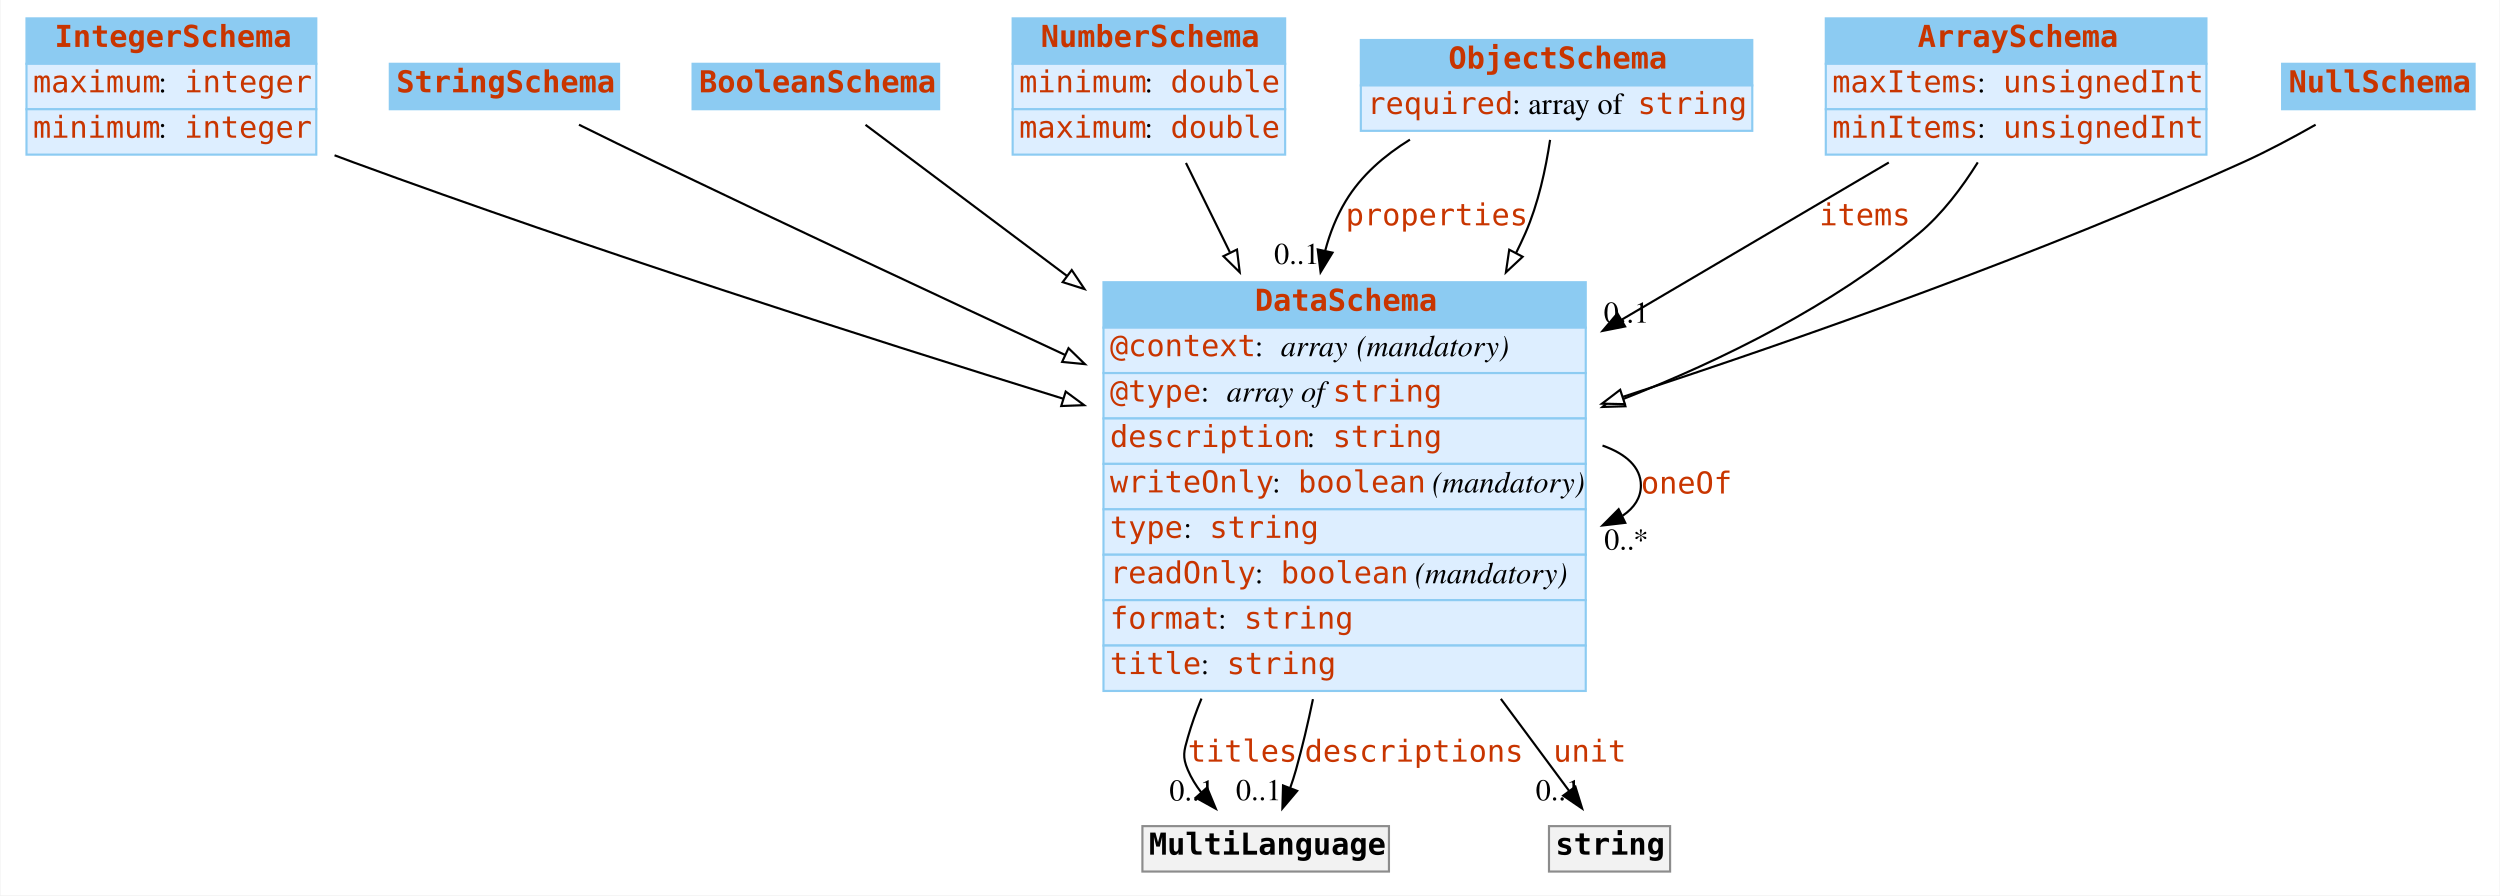
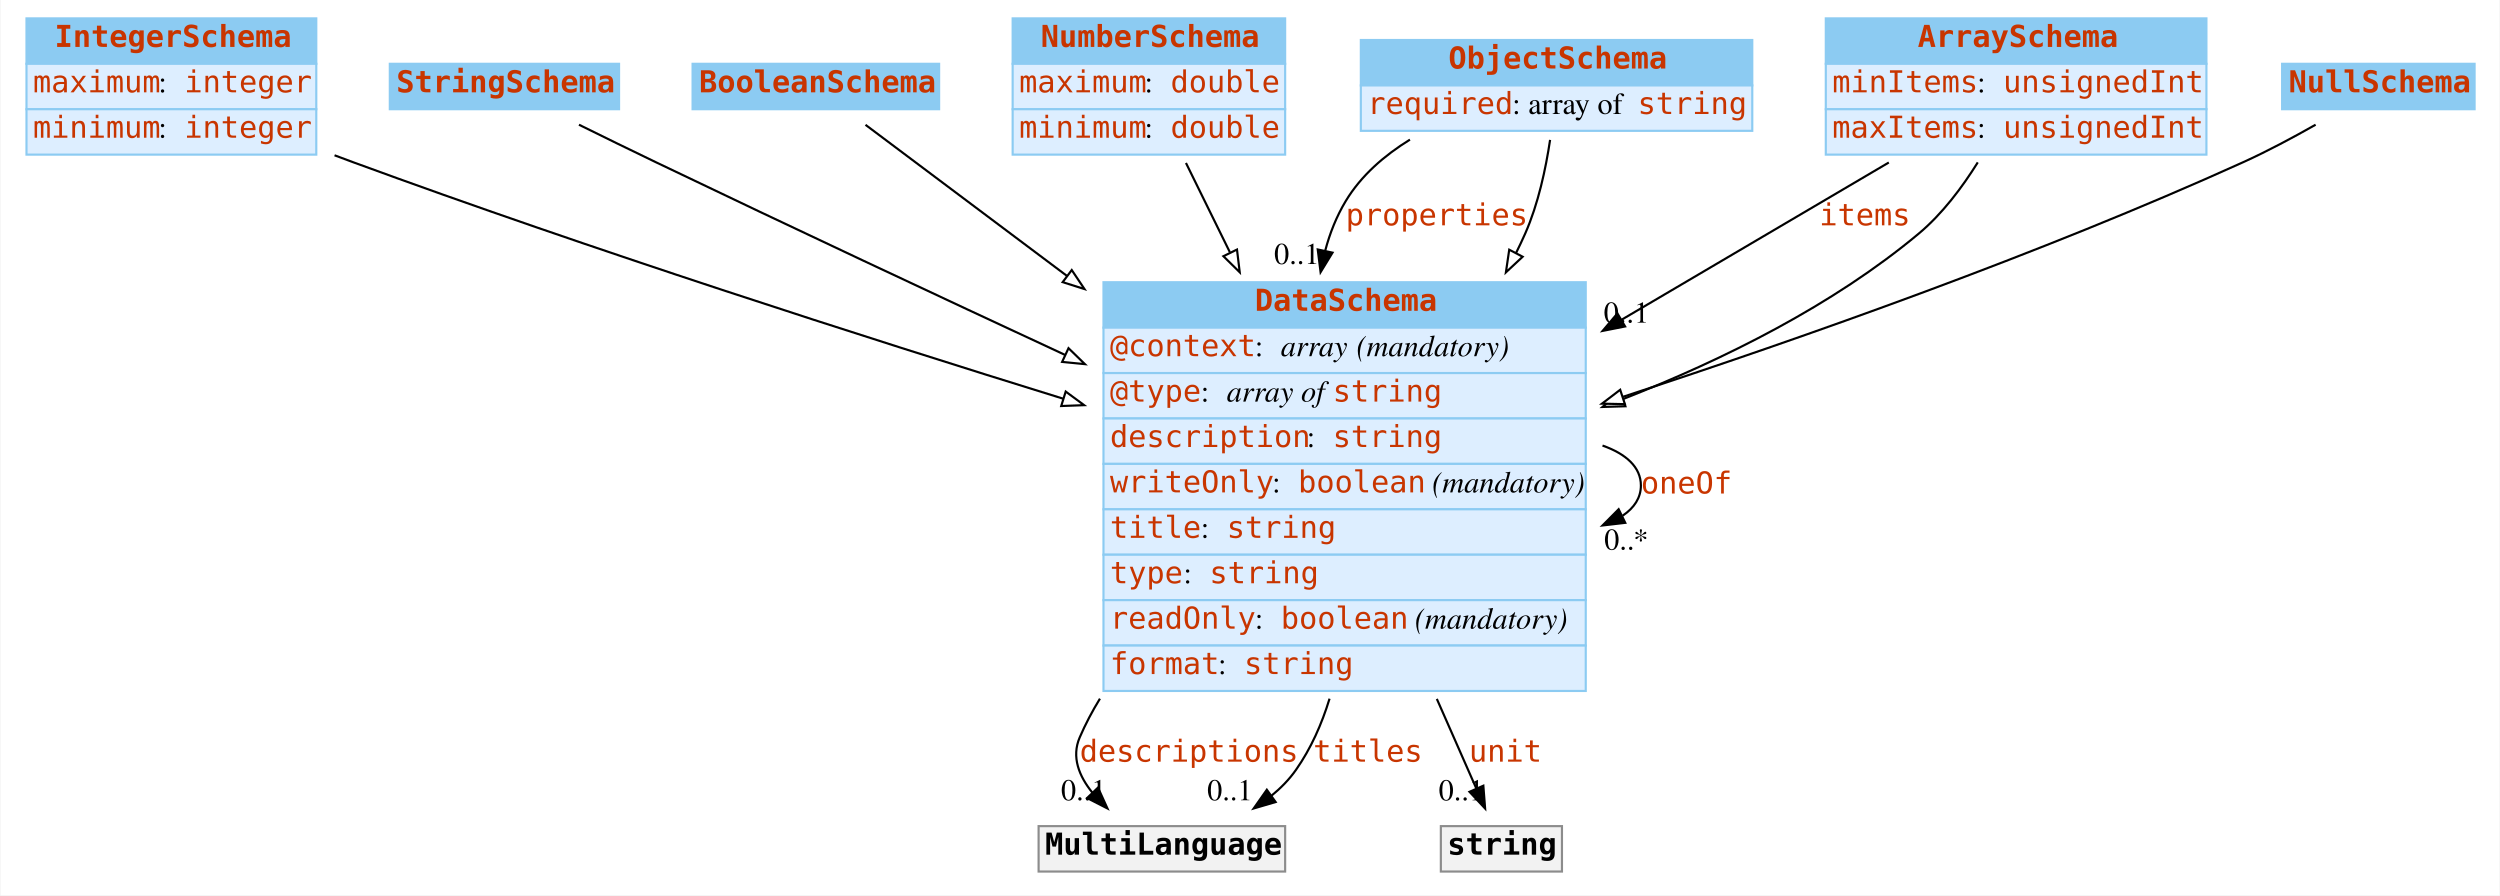
<svg xmlns="http://www.w3.org/2000/svg" width="1156pt" height="414pt" viewBox="0.00 0.00 1155.50 414.00">
  <g id="graph0" class="graph" transform="scale(1 1) rotate(0) translate(4 410)">
    <polygon fill="white" stroke="none" points="-4,4 -4,-410 1151.5,-410 1151.5,4 -4,4" />
    <g id="node1" class="node">
      <polygon fill="#8ccbf2" stroke="none" points="8,-380.5 8,-401.5 142,-401.5 142,-380.5 8,-380.5" />
      <polygon fill="none" stroke="#8ccbf2" points="8,-380.5 8,-401.5 142,-401.5 142,-380.5 8,-380.5" />
      <text text-anchor="start" x="21" y="-388.3" font-family="mono" font-weight="bold" font-size="14.00" fill="#c83500">IntegerSchema</text>
      <polygon fill="#ddeeff" stroke="none" points="8,-359.5 8,-380.5 142,-380.5 142,-359.5 8,-359.5" />
      <polygon fill="none" stroke="#8ccbf2" points="8,-359.5 8,-380.5 142,-380.5 142,-359.5 8,-359.5" />
      <text text-anchor="start" x="11" y="-367.3" font-family="mono" font-size="14.00" fill="#c83500">maximum</text>
      <text text-anchor="start" x="69" y="-367.3" font-family="Times,serif" font-size="14.00"> : </text>
      <text text-anchor="start" x="81" y="-367.3" font-family="mono" font-size="14.00" fill="#c83500">integer</text>
      <polygon fill="#ddeeff" stroke="none" points="8,-338.5 8,-359.5 142,-359.5 142,-338.5 8,-338.5" />
      <polygon fill="none" stroke="#8ccbf2" points="8,-338.5 8,-359.5 142,-359.5 142,-338.5 8,-338.5" />
      <text text-anchor="start" x="11" y="-346.3" font-family="mono" font-size="14.00" fill="#c83500">minimum</text>
      <text text-anchor="start" x="69" y="-346.3" font-family="Times,serif" font-size="14.00"> : </text>
      <text text-anchor="start" x="81" y="-346.3" font-family="mono" font-size="14.00" fill="#c83500">integer</text>
    </g>
    <g id="node8" class="node">
      <polygon fill="#8ccbf2" stroke="none" points="506,-258.5 506,-279.5 729,-279.5 729,-258.5 506,-258.5" />
      <polygon fill="none" stroke="#8ccbf2" points="506,-258.5 506,-279.5 729,-279.5 729,-258.5 506,-258.5" />
      <text text-anchor="start" x="576" y="-266.3" font-family="mono" font-weight="bold" font-size="14.00" fill="#c83500">DataSchema</text>
      <polygon fill="#ddeeff" stroke="none" points="506,-237.5 506,-258.5 729,-258.5 729,-237.5 506,-237.5" />
      <polygon fill="none" stroke="#8ccbf2" points="506,-237.5 506,-258.5 729,-258.5 729,-237.5 506,-237.5" />
      <text text-anchor="start" x="509" y="-245.3" font-family="mono" font-size="14.00" fill="#c83500">@context</text>
      <text text-anchor="start" x="576" y="-245.3" font-family="Times,serif" font-size="14.00"> : </text>
      <text text-anchor="start" x="588" y="-245.3" font-family="Times,serif" font-style="italic" font-size="14.00">array</text>
      <text text-anchor="start" x="619" y="-245.3" font-family="Times,serif" font-size="14.00"> </text>
      <text text-anchor="start" x="623" y="-245.3" font-family="Times,serif" font-style="italic" font-size="14.00">(mandatory)</text>
      <polygon fill="#ddeeff" stroke="none" points="506,-216.5 506,-237.5 729,-237.5 729,-216.5 506,-216.5" />
      <polygon fill="none" stroke="#8ccbf2" points="506,-216.5 506,-237.5 729,-237.5 729,-216.5 506,-216.5" />
      <text text-anchor="start" x="509" y="-224.3" font-family="mono" font-size="14.00" fill="#c83500">@type</text>
      <text text-anchor="start" x="551" y="-224.3" font-family="Times,serif" font-size="14.00"> : </text>
      <text text-anchor="start" x="563" y="-224.3" font-family="Times,serif" font-style="italic" font-size="14.00">array of </text>
      <text text-anchor="start" x="612" y="-224.3" font-family="mono" font-size="14.00" fill="#c83500">string</text>
      <polygon fill="#ddeeff" stroke="none" points="506,-195.5 506,-216.5 729,-216.5 729,-195.5 506,-195.5" />
      <polygon fill="none" stroke="#8ccbf2" points="506,-195.5 506,-216.5 729,-216.5 729,-195.5 506,-195.5" />
      <text text-anchor="start" x="509" y="-203.3" font-family="mono" font-size="14.00" fill="#c83500">description</text>
      <text text-anchor="start" x="600" y="-203.3" font-family="Times,serif" font-size="14.00"> : </text>
      <text text-anchor="start" x="612" y="-203.3" font-family="mono" font-size="14.00" fill="#c83500">string</text>
      <polygon fill="#ddeeff" stroke="none" points="506,-174.5 506,-195.5 729,-195.5 729,-174.5 506,-174.5" />
      <polygon fill="none" stroke="#8ccbf2" points="506,-174.5 506,-195.5 729,-195.5 729,-174.5 506,-174.5" />
      <text text-anchor="start" x="509" y="-182.3" font-family="mono" font-size="14.00" fill="#c83500">writeOnly</text>
      <text text-anchor="start" x="584" y="-182.3" font-family="Times,serif" font-size="14.00"> : </text>
      <text text-anchor="start" x="596" y="-182.3" font-family="mono" font-size="14.00" fill="#c83500">boolean</text>
      <text text-anchor="start" x="654" y="-182.3" font-family="Times,serif" font-size="14.00"> </text>
      <text text-anchor="start" x="658" y="-182.3" font-family="Times,serif" font-style="italic" font-size="14.00">(mandatory)</text>
      <polygon fill="#ddeeff" stroke="none" points="506,-153.5 506,-174.5 729,-174.5 729,-153.5 506,-153.5" />
      <polygon fill="none" stroke="#8ccbf2" points="506,-153.5 506,-174.5 729,-174.5 729,-153.5 506,-153.5" />
-       <text text-anchor="start" x="509" y="-161.3" font-family="mono" font-size="14.00" fill="#c83500">type</text>
-       <text text-anchor="start" x="543" y="-161.3" font-family="Times,serif" font-size="14.00"> : </text>
-       <text text-anchor="start" x="555" y="-161.3" font-family="mono" font-size="14.00" fill="#c83500">string</text>
+       <text text-anchor="start" x="509" y="-161.3" font-family="mono" font-size="14.00" fill="#c83500">title</text>
+       <text text-anchor="start" x="551" y="-161.3" font-family="Times,serif" font-size="14.00"> : </text>
+       <text text-anchor="start" x="563" y="-161.3" font-family="mono" font-size="14.00" fill="#c83500">string</text>
      <polygon fill="#ddeeff" stroke="none" points="506,-132.5 506,-153.5 729,-153.5 729,-132.5 506,-132.5" />
      <polygon fill="none" stroke="#8ccbf2" points="506,-132.5 506,-153.5 729,-153.5 729,-132.5 506,-132.5" />
-       <text text-anchor="start" x="509" y="-140.3" font-family="mono" font-size="14.00" fill="#c83500">readOnly</text>
-       <text text-anchor="start" x="576" y="-140.3" font-family="Times,serif" font-size="14.00"> : </text>
-       <text text-anchor="start" x="588" y="-140.3" font-family="mono" font-size="14.00" fill="#c83500">boolean</text>
-       <text text-anchor="start" x="646" y="-140.3" font-family="Times,serif" font-size="14.00"> </text>
-       <text text-anchor="start" x="650" y="-140.3" font-family="Times,serif" font-style="italic" font-size="14.00">(mandatory)</text>
+       <text text-anchor="start" x="509" y="-140.3" font-family="mono" font-size="14.00" fill="#c83500">type</text>
+       <text text-anchor="start" x="543" y="-140.3" font-family="Times,serif" font-size="14.00"> : </text>
+       <text text-anchor="start" x="555" y="-140.3" font-family="mono" font-size="14.00" fill="#c83500">string</text>
      <polygon fill="#ddeeff" stroke="none" points="506,-111.5 506,-132.5 729,-132.5 729,-111.5 506,-111.5" />
      <polygon fill="none" stroke="#8ccbf2" points="506,-111.5 506,-132.5 729,-132.5 729,-111.5 506,-111.5" />
-       <text text-anchor="start" x="509" y="-119.3" font-family="mono" font-size="14.00" fill="#c83500">format</text>
-       <text text-anchor="start" x="559" y="-119.3" font-family="Times,serif" font-size="14.00"> : </text>
-       <text text-anchor="start" x="571" y="-119.3" font-family="mono" font-size="14.00" fill="#c83500">string</text>
+       <text text-anchor="start" x="509" y="-119.3" font-family="mono" font-size="14.00" fill="#c83500">readOnly</text>
+       <text text-anchor="start" x="576" y="-119.3" font-family="Times,serif" font-size="14.00"> : </text>
+       <text text-anchor="start" x="588" y="-119.3" font-family="mono" font-size="14.00" fill="#c83500">boolean</text>
+       <text text-anchor="start" x="646" y="-119.3" font-family="Times,serif" font-size="14.00"> </text>
+       <text text-anchor="start" x="650" y="-119.3" font-family="Times,serif" font-style="italic" font-size="14.00">(mandatory)</text>
      <polygon fill="#ddeeff" stroke="none" points="506,-90.5 506,-111.5 729,-111.5 729,-90.5 506,-90.5" />
      <polygon fill="none" stroke="#8ccbf2" points="506,-90.5 506,-111.5 729,-111.5 729,-90.5 506,-90.5" />
-       <text text-anchor="start" x="509" y="-98.3" font-family="mono" font-size="14.00" fill="#c83500">title</text>
-       <text text-anchor="start" x="551" y="-98.3" font-family="Times,serif" font-size="14.00"> : </text>
-       <text text-anchor="start" x="563" y="-98.3" font-family="mono" font-size="14.00" fill="#c83500">string</text>
+       <text text-anchor="start" x="509" y="-98.3" font-family="mono" font-size="14.00" fill="#c83500">format</text>
+       <text text-anchor="start" x="559" y="-98.3" font-family="Times,serif" font-size="14.00"> : </text>
+       <text text-anchor="start" x="571" y="-98.3" font-family="mono" font-size="14.00" fill="#c83500">string</text>
    </g>
    <g id="edge8" class="edge">
      <path fill="none" stroke="black" d="M150.45,-338.195C153.33,-337.1 156.188,-336.032 159,-335 268.709,-294.751 395.182,-254.175 487.391,-225.633" />
      <polygon fill="white" stroke="black" points="488.529,-228.945 497.05,-222.648 486.462,-222.257 488.529,-228.945" />
    </g>
    <g id="node2" class="node">
      <polygon fill="#8ccbf2" stroke="none" points="176,-359.5 176,-380.5 282,-380.5 282,-359.5 176,-359.5" />
      <polygon fill="none" stroke="#8ccbf2" points="176,-359.5 176,-380.5 282,-380.5 282,-359.5 176,-359.5" />
      <text text-anchor="start" x="179" y="-367.3" font-family="mono" font-weight="bold" font-size="14.00" fill="#c83500">StringSchema</text>
    </g>
    <g id="edge13" class="edge">
      <path fill="none" stroke="black" d="M263.466,-352.334C274.764,-346.755 287.396,-340.568 299,-335 361.052,-305.224 430.256,-272.813 488.22,-245.889" />
      <polygon fill="white" stroke="black" points="489.827,-249.002 497.424,-241.617 486.88,-242.653 489.827,-249.002" />
    </g>
    <g id="node3" class="node">
      <polygon fill="#8ccbf2" stroke="none" points="316,-359.5 316,-380.5 430,-380.5 430,-359.5 316,-359.5" />
      <polygon fill="none" stroke="#8ccbf2" points="316,-359.5 316,-380.5 430,-380.5 430,-359.5 316,-359.5" />
      <text text-anchor="start" x="319" y="-367.3" font-family="mono" font-weight="bold" font-size="14.00" fill="#c83500">BooleanSchema</text>
    </g>
-     <g id="edge10" class="edge">
+     <g id="edge9" class="edge">
      <path fill="none" stroke="black" d="M395.955,-352.284C418.013,-335.74 453.203,-309.348 489.077,-282.442" />
      <polygon fill="white" stroke="black" points="491.323,-285.133 497.223,-276.333 487.123,-279.533 491.323,-285.133" />
    </g>
    <g id="node4" class="node">
      <polygon fill="#8ccbf2" stroke="none" points="464,-380.5 464,-401.5 590,-401.5 590,-380.5 464,-380.5" />
      <polygon fill="none" stroke="#8ccbf2" points="464,-380.5 464,-401.5 590,-401.5 590,-380.5 464,-380.5" />
      <text text-anchor="start" x="477" y="-388.3" font-family="mono" font-weight="bold" font-size="14.00" fill="#c83500">NumberSchema</text>
      <polygon fill="#ddeeff" stroke="none" points="464,-359.5 464,-380.5 590,-380.5 590,-359.5 464,-359.5" />
      <polygon fill="none" stroke="#8ccbf2" points="464,-359.5 464,-380.5 590,-380.5 590,-359.5 464,-359.5" />
-       <text text-anchor="start" x="467" y="-367.3" font-family="mono" font-size="14.00" fill="#c83500">minimum</text>
+       <text text-anchor="start" x="467" y="-367.3" font-family="mono" font-size="14.00" fill="#c83500">maximum</text>
      <text text-anchor="start" x="525" y="-367.3" font-family="Times,serif" font-size="14.00"> : </text>
      <text text-anchor="start" x="537" y="-367.3" font-family="mono" font-size="14.00" fill="#c83500">double</text>
      <polygon fill="#ddeeff" stroke="none" points="464,-338.5 464,-359.5 590,-359.5 590,-338.5 464,-338.5" />
      <polygon fill="none" stroke="#8ccbf2" points="464,-338.5 464,-359.5 590,-359.5 590,-338.5 464,-338.5" />
-       <text text-anchor="start" x="467" y="-346.3" font-family="mono" font-size="14.00" fill="#c83500">maximum</text>
+       <text text-anchor="start" x="467" y="-346.3" font-family="mono" font-size="14.00" fill="#c83500">minimum</text>
      <text text-anchor="start" x="525" y="-346.3" font-family="Times,serif" font-size="14.00"> : </text>
      <text text-anchor="start" x="537" y="-346.3" font-family="mono" font-size="14.00" fill="#c83500">double</text>
    </g>
    <g id="edge12" class="edge">
      <path fill="none" stroke="black" d="M544.14,-334.648C550.095,-322.539 557.124,-308.248 564.426,-293.4" />
      <polygon fill="white" stroke="black" points="567.729,-294.616 569.001,-284.098 561.447,-291.527 567.729,-294.616" />
    </g>
    <g id="node5" class="node">
      <polygon fill="#8ccbf2" stroke="none" points="625,-370.5 625,-391.5 806,-391.5 806,-370.5 625,-370.5" />
      <polygon fill="none" stroke="#8ccbf2" points="625,-370.5 625,-391.5 806,-391.5 806,-370.5 625,-370.5" />
      <text text-anchor="start" x="665.5" y="-378.3" font-family="mono" font-weight="bold" font-size="14.00" fill="#c83500">ObjectSchema</text>
      <polygon fill="#ddeeff" stroke="none" points="625,-349.5 625,-370.5 806,-370.5 806,-349.5 625,-349.5" />
      <polygon fill="none" stroke="#8ccbf2" points="625,-349.5 625,-370.5 806,-370.5 806,-349.5 625,-349.5" />
      <text text-anchor="start" x="628" y="-357.3" font-family="mono" font-size="14.00" fill="#c83500">required</text>
      <text text-anchor="start" x="695" y="-357.3" font-family="Times,serif" font-size="14.00"> : array of </text>
      <text text-anchor="start" x="753" y="-357.3" font-family="mono" font-size="14.00" fill="#c83500">string</text>
    </g>
    <g id="edge1" class="edge">
      <path fill="none" stroke="black" d="M647.71,-345.436C635.883,-338.14 625.102,-328.817 618,-317 613.727,-309.89 610.655,-302.144 608.529,-294.09" />
      <polygon fill="black" stroke="black" points="611.913,-293.176 606.388,-284.135 605.069,-294.648 611.913,-293.176" />
      <text text-anchor="start" x="618" y="-305.8" font-family="mono" font-size="14.00" fill="#c83500">properties</text>
      <text text-anchor="middle" x="595.388" y="-287.935" font-family="Times,serif" font-size="14.00">0..1</text>
    </g>
-     <g id="edge7" class="edge">
+     <g id="edge11" class="edge">
      <path fill="none" stroke="black" d="M712.51,-345.311C710.534,-332.094 707.054,-315.68 701,-302 699.67,-298.996 698.254,-295.993 696.762,-293" />
      <polygon fill="white" stroke="black" points="699.817,-291.289 692.075,-284.057 693.617,-294.539 699.817,-291.289" />
    </g>
    <g id="node6" class="node">
      <polygon fill="#8ccbf2" stroke="none" points="840,-380.5 840,-401.5 1016,-401.5 1016,-380.5 840,-380.5" />
      <polygon fill="none" stroke="#8ccbf2" points="840,-380.5 840,-401.5 1016,-401.5 1016,-380.5 840,-380.5" />
      <text text-anchor="start" x="882.5" y="-388.3" font-family="mono" font-weight="bold" font-size="14.00" fill="#c83500">ArraySchema</text>
      <polygon fill="#ddeeff" stroke="none" points="840,-359.5 840,-380.5 1016,-380.5 1016,-359.5 840,-359.5" />
      <polygon fill="none" stroke="#8ccbf2" points="840,-359.5 840,-380.5 1016,-380.5 1016,-359.5 840,-359.5" />
-       <text text-anchor="start" x="843" y="-367.3" font-family="mono" font-size="14.00" fill="#c83500">maxItems</text>
+       <text text-anchor="start" x="843" y="-367.3" font-family="mono" font-size="14.00" fill="#c83500">minItems</text>
      <text text-anchor="start" x="910" y="-367.3" font-family="Times,serif" font-size="14.00"> : </text>
      <text text-anchor="start" x="922" y="-367.3" font-family="mono" font-size="14.00" fill="#c83500">unsignedInt</text>
      <polygon fill="#ddeeff" stroke="none" points="840,-338.5 840,-359.5 1016,-359.5 1016,-338.5 840,-338.5" />
      <polygon fill="none" stroke="#8ccbf2" points="840,-338.5 840,-359.5 1016,-359.5 1016,-338.5 840,-338.5" />
-       <text text-anchor="start" x="843" y="-346.3" font-family="mono" font-size="14.00" fill="#c83500">minItems</text>
+       <text text-anchor="start" x="843" y="-346.3" font-family="mono" font-size="14.00" fill="#c83500">maxItems</text>
      <text text-anchor="start" x="910" y="-346.3" font-family="Times,serif" font-size="14.00"> : </text>
      <text text-anchor="start" x="922" y="-346.3" font-family="mono" font-size="14.00" fill="#c83500">unsignedInt</text>
    </g>
    <g id="edge2" class="edge">
      <path fill="none" stroke="black" d="M869.138,-334.864C834.211,-314.312 788.508,-287.42 745.619,-262.183" />
      <polygon fill="black" stroke="black" points="747.193,-259.048 736.799,-256.993 743.643,-265.081 747.193,-259.048" />
      <text text-anchor="start" x="837" y="-305.8" font-family="mono" font-size="14.00" fill="#c83500">items</text>
      <text text-anchor="middle" x="747.799" y="-260.793" font-family="Times,serif" font-size="14.00">0..1</text>
    </g>
-     <g id="edge9" class="edge">
+     <g id="edge7" class="edge">
      <path fill="none" stroke="black" d="M910.273,-334.915C903.037,-323.308 893.806,-311.032 883,-302 843.337,-268.848 792.7,-243.709 746.272,-225.489" />
      <polygon fill="white" stroke="black" points="747.331,-222.146 736.742,-221.821 744.817,-228.679 747.331,-222.146" />
    </g>
    <g id="node7" class="node">
      <polygon fill="#8ccbf2" stroke="none" points="1051,-359.5 1051,-380.5 1140,-380.5 1140,-359.5 1051,-359.5" />
      <polygon fill="none" stroke="#8ccbf2" points="1051,-359.5 1051,-380.5 1140,-380.5 1140,-359.5 1051,-359.5" />
      <text text-anchor="start" x="1054" y="-367.3" font-family="mono" font-weight="bold" font-size="14.00" fill="#c83500">NullSchema</text>
    </g>
-     <g id="edge11" class="edge">
+     <g id="edge10" class="edge">
      <path fill="none" stroke="black" d="M1066.49,-352.342C1056.14,-346.459 1044.22,-340.083 1033,-335 939.266,-292.54 829.5,-253.792 746.262,-226.53" />
      <polygon fill="white" stroke="black" points="747.095,-223.12 736.502,-223.347 744.924,-229.775 747.095,-223.12" />
    </g>
-     <g id="edge3" class="edge">
+     <g id="edge4" class="edge">
      <path fill="none" stroke="black" d="M736.75,-203.976C747.646,-200.135 754.5,-193.977 754.5,-185.5 754.5,-179.805 751.406,-175.156 746.071,-171.553" />
      <polygon fill="black" stroke="black" points="747.274,-168.247 736.75,-167.024 744.214,-174.543 747.274,-168.247" />
      <text text-anchor="start" x="754.5" y="-181.8" font-family="mono" font-size="14.00" fill="#c83500">oneOf</text>
      <text text-anchor="middle" x="747.75" y="-155.824" font-family="Times,serif" font-size="14.00">0..*</text>
    </g>
    <g id="node9" class="node">
-       <polygon fill="#f2f2f2" stroke="none" points="524,-7 524,-28 638,-28 638,-7 524,-7" />
-       <polygon fill="none" stroke="#8c8c8c" points="524,-7 524,-28 638,-28 638,-7 524,-7" />
-       <text text-anchor="start" x="527" y="-14.8" font-family="mono" font-weight="bold" font-size="14.00">MultiLanguage</text>
-     </g>
-     <g id="edge4" class="edge">
-       <path fill="none" stroke="black" d="M551.308,-86.971C548.86,-81.031 546.723,-75.02 545,-69 543.166,-62.591 542.405,-60.141 545,-54 546.558,-50.311 548.717,-46.819 551.209,-43.573" />
-       <polygon fill="black" stroke="black" points="553.892,-45.823 557.943,-36.034 548.671,-41.16 553.892,-45.823" />
-       <text text-anchor="start" x="545" y="-57.8" font-family="mono" font-size="14.00" fill="#c83500">titles</text>
-       <text text-anchor="middle" x="546.943" y="-39.834" font-family="Times,serif" font-size="14.00">0..1</text>
+       <polygon fill="#f2f2f2" stroke="none" points="476,-7 476,-28 590,-28 590,-7 476,-7" />
+       <polygon fill="none" stroke="#8c8c8c" points="476,-7 476,-28 590,-28 590,-7 476,-7" />
+       <text text-anchor="start" x="479" y="-14.8" font-family="mono" font-weight="bold" font-size="14.00">MultiLanguage</text>
+     </g>
+     <g id="edge3" class="edge">
+       <path fill="none" stroke="black" d="M504.367,-86.943C500.812,-81.149 497.652,-75.162 495,-69 491.121,-59.986 494.666,-51.131 500.895,-43.436" />
+       <polygon fill="black" stroke="black" points="503.464,-45.813 507.842,-36.165 498.403,-40.977 503.464,-45.813" />
+       <text text-anchor="start" x="495" y="-57.8" font-family="mono" font-size="14.00" fill="#c83500">descriptions</text>
+       <text text-anchor="middle" x="496.842" y="-39.965" font-family="Times,serif" font-size="14.00">0..1</text>
    </g>
    <g id="edge5" class="edge">
-       <path fill="none" stroke="black" d="M602.863,-86.72C600.564,-75.608 597.951,-64.507 595,-54 594.22,-51.224 593.294,-48.366 592.296,-45.538" />
-       <polygon fill="black" stroke="black" points="595.564,-44.286 588.725,-36.193 589.025,-46.784 595.564,-44.286" />
-       <text text-anchor="start" x="599" y="-57.8" font-family="mono" font-size="14.00" fill="#c83500">descriptions</text>
-       <text text-anchor="middle" x="577.725" y="-39.993" font-family="Times,serif" font-size="14.00">0..1</text>
+       <path fill="none" stroke="black" d="M610.532,-86.931C606.942,-75.186 601.929,-63.873 595,-54 591.849,-49.51 587.928,-45.526 583.597,-42.005" />
+       <polygon fill="black" stroke="black" points="585.608,-39.14 575.44,-36.163 581.532,-44.831 585.608,-39.14" />
+       <text text-anchor="start" x="603" y="-57.8" font-family="mono" font-size="14.00" fill="#c83500">titles</text>
+       <text text-anchor="middle" x="564.44" y="-39.962" font-family="Times,serif" font-size="14.00">0..1</text>
    </g>
    <g id="node10" class="node">
-       <polygon fill="#f2f2f2" stroke="none" points="712,-7 712,-28 768,-28 768,-7 712,-7" />
-       <polygon fill="none" stroke="#8c8c8c" points="712,-7 712,-28 768,-28 768,-7 712,-7" />
-       <text text-anchor="start" x="715" y="-14.8" font-family="mono" font-weight="bold" font-size="14.00">string</text>
+       <polygon fill="#f2f2f2" stroke="none" points="662,-7 662,-28 718,-28 718,-7 662,-7" />
+       <polygon fill="none" stroke="#8c8c8c" points="662,-7 662,-28 718,-28 718,-7 662,-7" />
+       <text text-anchor="start" x="665" y="-14.8" font-family="mono" font-weight="bold" font-size="14.00">string</text>
    </g>
    <g id="edge6" class="edge">
-       <path fill="none" stroke="black" d="M689.746,-86.843C694.233,-80.806 698.679,-74.822 703,-69 708.956,-60.977 715.44,-52.221 721.293,-44.311" />
-       <polygon fill="black" stroke="black" points="724.208,-46.255 727.34,-36.134 718.58,-42.092 724.208,-46.255" />
-       <text text-anchor="start" x="714" y="-57.8" font-family="mono" font-size="14.00" fill="#c83500">unit</text>
-       <text text-anchor="middle" x="716.34" y="-39.934" font-family="Times,serif" font-size="14.00">0..1</text>
+       <path fill="none" stroke="black" d="M660.137,-86.831C662.799,-80.798 665.436,-74.817 668,-69 671.389,-61.312 675.067,-52.957 678.428,-45.317" />
+       <polygon fill="black" stroke="black" points="681.648,-46.69 682.471,-36.127 675.24,-43.871 681.648,-46.69" />
+       <text text-anchor="start" x="675" y="-57.8" font-family="mono" font-size="14.00" fill="#c83500">unit</text>
+       <text text-anchor="middle" x="671.471" y="-39.927" font-family="Times,serif" font-size="14.00">0..1</text>
    </g>
  </g>
</svg>
